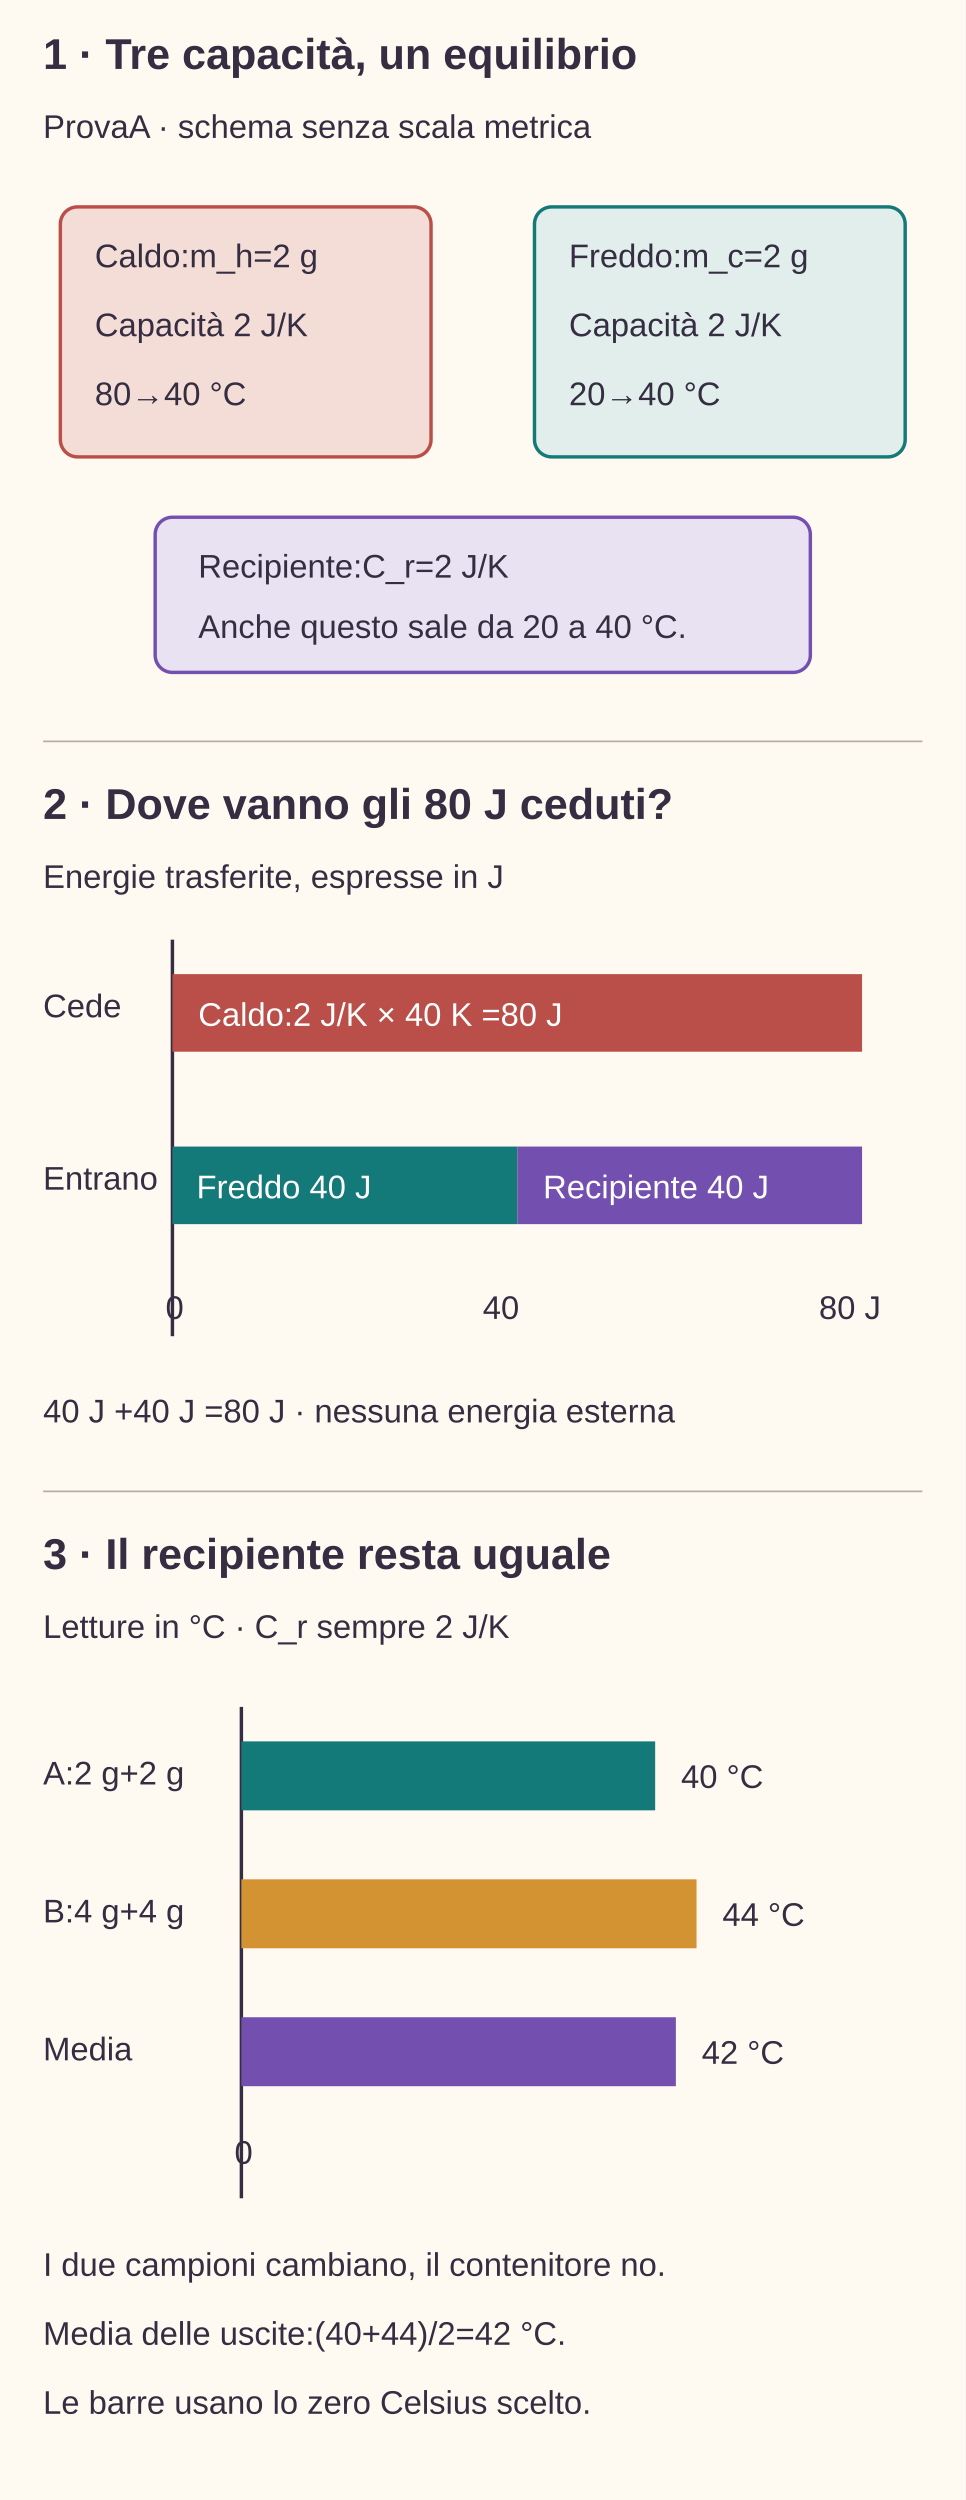
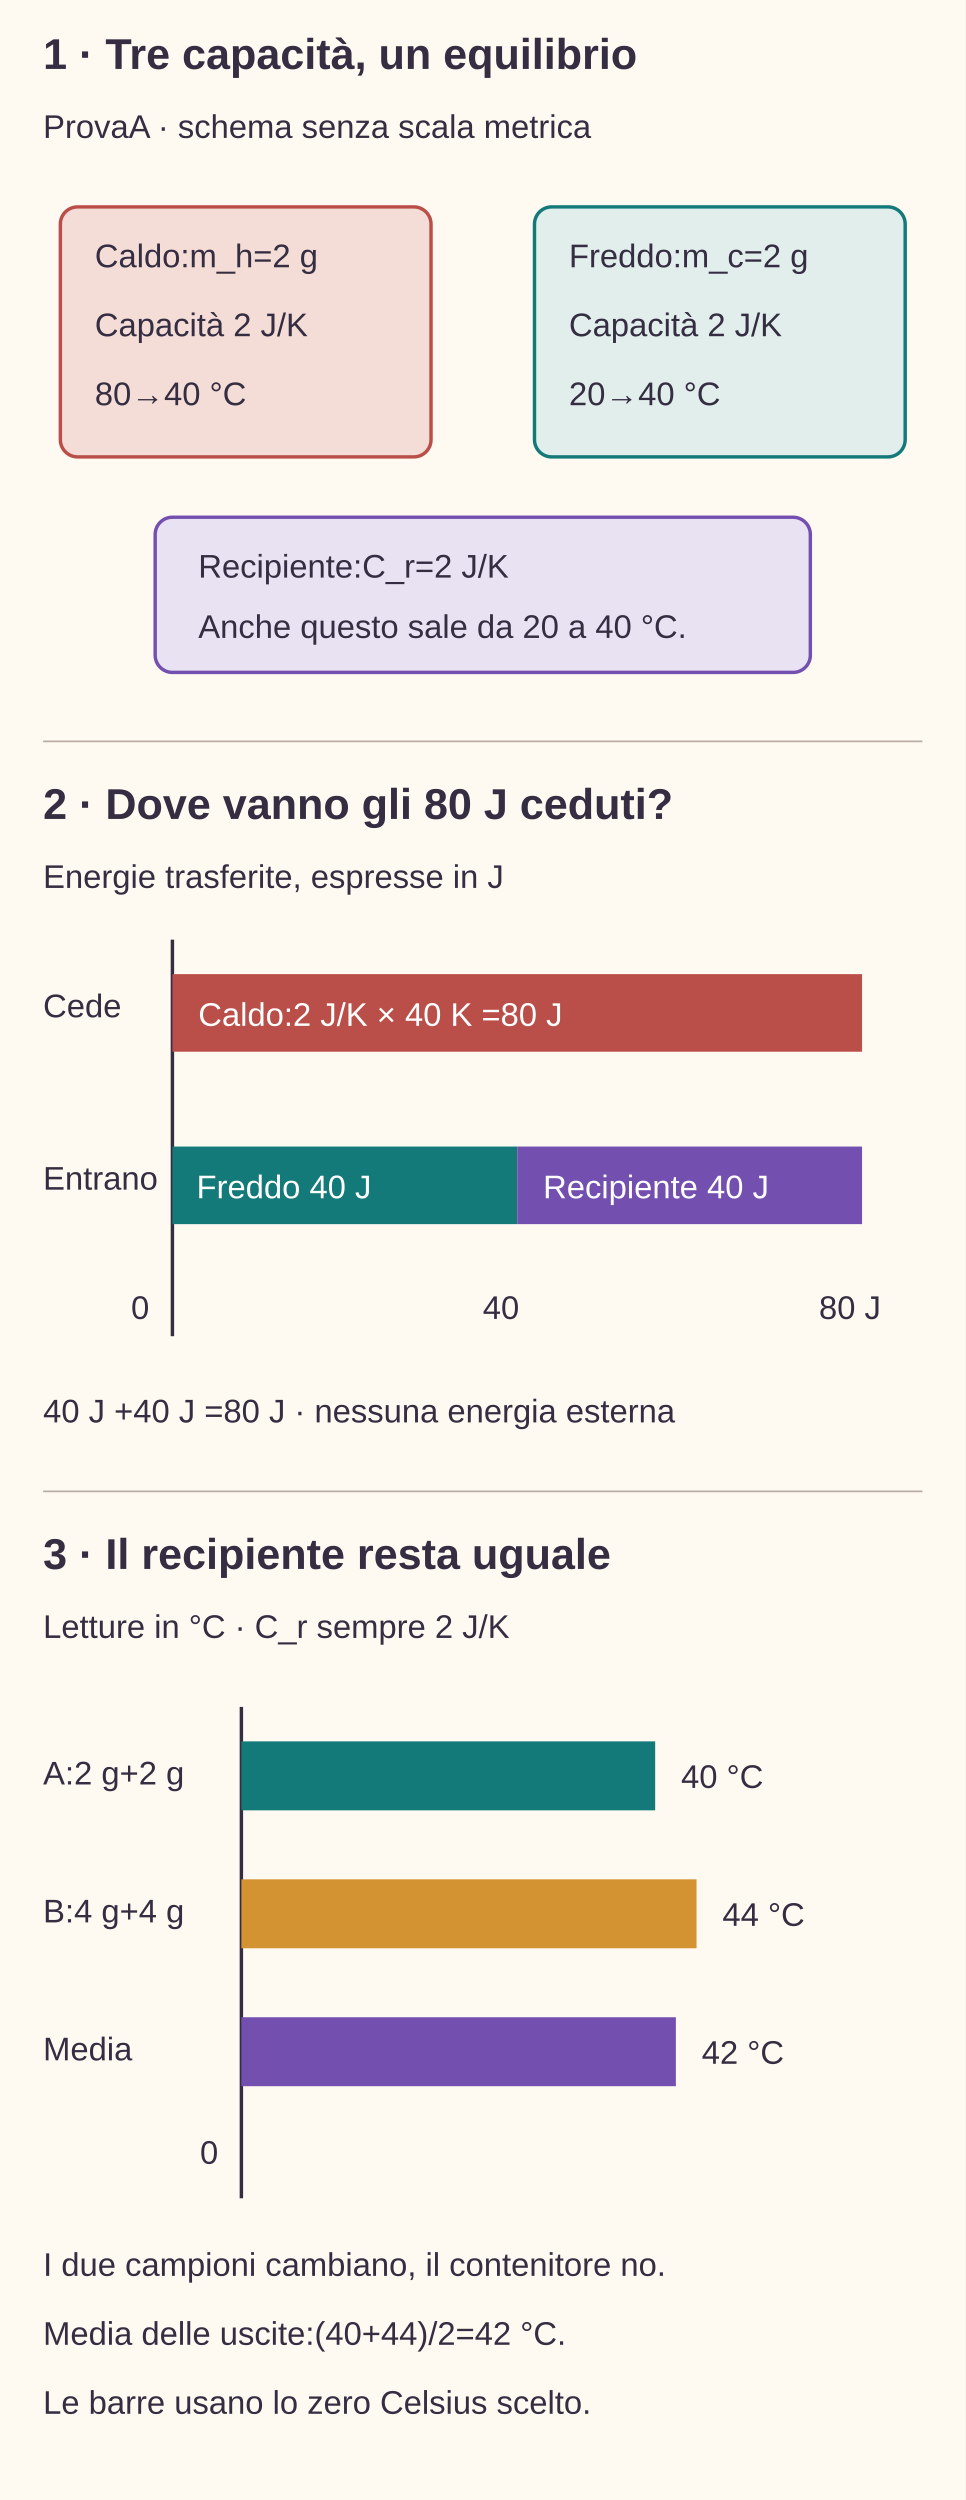
<svg xmlns="http://www.w3.org/2000/svg" width="560" height="1450" viewBox="0 0 560 1450" role="img" aria-labelledby="title desc">
  <rect width="560" height="1450" fill="#fffaf1" />
  <g font-family="Arial,sans-serif" fill="#352d42" font-size="19">
    <text x="25" y="40" font-size="25" font-weight="bold">1 · Tre capacità, un equilibrio</text>
    <text x="25" y="80">ProvaA · schema senza scala metrica</text>
    <rect x="35" y="120" width="215" height="145" rx="10" fill="#f4ddd6" stroke="#b94f48" stroke-width="2" />
    <text x="55" y="155">Caldo:m_h=2 g</text>
    <text x="55" y="195">Capacità 2 J/K</text>
    <text x="55" y="235">80→40 °C</text>
    <rect x="310" y="120" width="215" height="145" rx="10" fill="#e1eeeb" stroke="#147979" stroke-width="2" />
    <text x="330" y="155">Freddo:m_c=2 g</text>
    <text x="330" y="195">Capacità 2 J/K</text>
    <text x="330" y="235">20→40 °C</text>
    <rect x="90" y="300" width="380" height="90" rx="10" fill="#e9e2f2" stroke="#7350b0" stroke-width="2" />
    <text x="115" y="335">Recipiente:C_r=2 J/K</text>
    <text x="115" y="370">Anche questo sale da 20 a 40 °C.</text>
    <line x1="25" y1="430" x2="535" y2="430" stroke="#b8ada0" />
    <text x="25" y="475" font-size="25" font-weight="bold">2 · Dove vanno gli 80 J ceduti?</text>
    <text x="25" y="515">Energie trasferite, espresse in J</text>
    <line x1="100" y1="545" x2="100" y2="775" stroke="#352d42" stroke-width="2" />
    <text x="25" y="590">Cede</text>
    <rect x="100" y="565" width="400" height="45" fill="#b94f48" />
    <text x="115" y="595" fill="white">Caldo:2 J/K × 40 K =80 J</text>
    <text x="25" y="690">Entrano</text>
    <rect x="100" y="665" width="200" height="45" fill="#147979" />
    <rect x="300" y="665" width="200" height="45" fill="#7350b0" />
    <text x="114" y="695" fill="white">Freddo 40 J</text>
    <text x="315" y="695" fill="white">Recipiente 40 J</text>
-     <text x="96" y="765">0</text>
+     <text x="76" y="765">0</text>
    <text x="280" y="765">40</text>
    <text x="475" y="765">80 J</text>
    <text x="25" y="825">40 J +40 J =80 J · nessuna energia esterna</text>
    <line x1="25" y1="865" x2="535" y2="865" stroke="#b8ada0" />
    <text x="25" y="910" font-size="25" font-weight="bold">3 · Il recipiente resta uguale</text>
    <text x="25" y="950">Letture in °C · C_r sempre 2 J/K</text>
    <line x1="140" y1="990" x2="140" y2="1275" stroke="#352d42" stroke-width="2" />
    <text x="25" y="1035">A:2 g+2 g</text>
    <rect x="140" y="1010" width="240" height="40" fill="#147979" />
    <text x="395" y="1037">40 °C</text>
    <text x="25" y="1115">B:4 g+4 g</text>
    <rect x="140" y="1090" width="264" height="40" fill="#d49332" />
    <text x="419" y="1117">44 °C</text>
    <text x="25" y="1195">Media</text>
    <rect x="140" y="1170" width="252" height="40" fill="#7350b0" />
    <text x="407" y="1197">42 °C</text>
-     <text x="136" y="1255">0</text>
+     <text x="116" y="1255">0</text>
    <text x="25" y="1320">I due campioni cambiano, il contenitore no.</text>
    <text x="25" y="1360">Media delle uscite:(40+44)/2=42 °C.</text>
    <text x="25" y="1400">Le barre usano lo zero Celsius scelto.</text>
  </g>
</svg>
